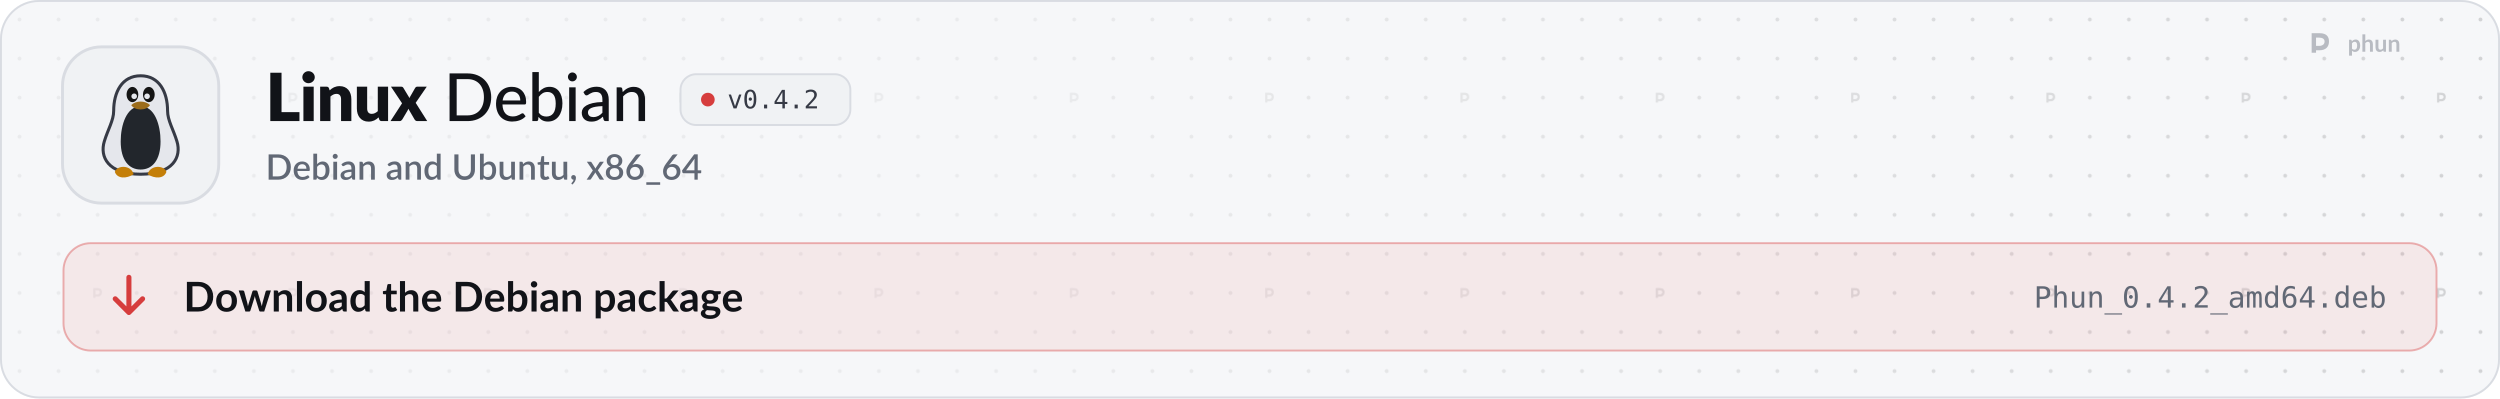
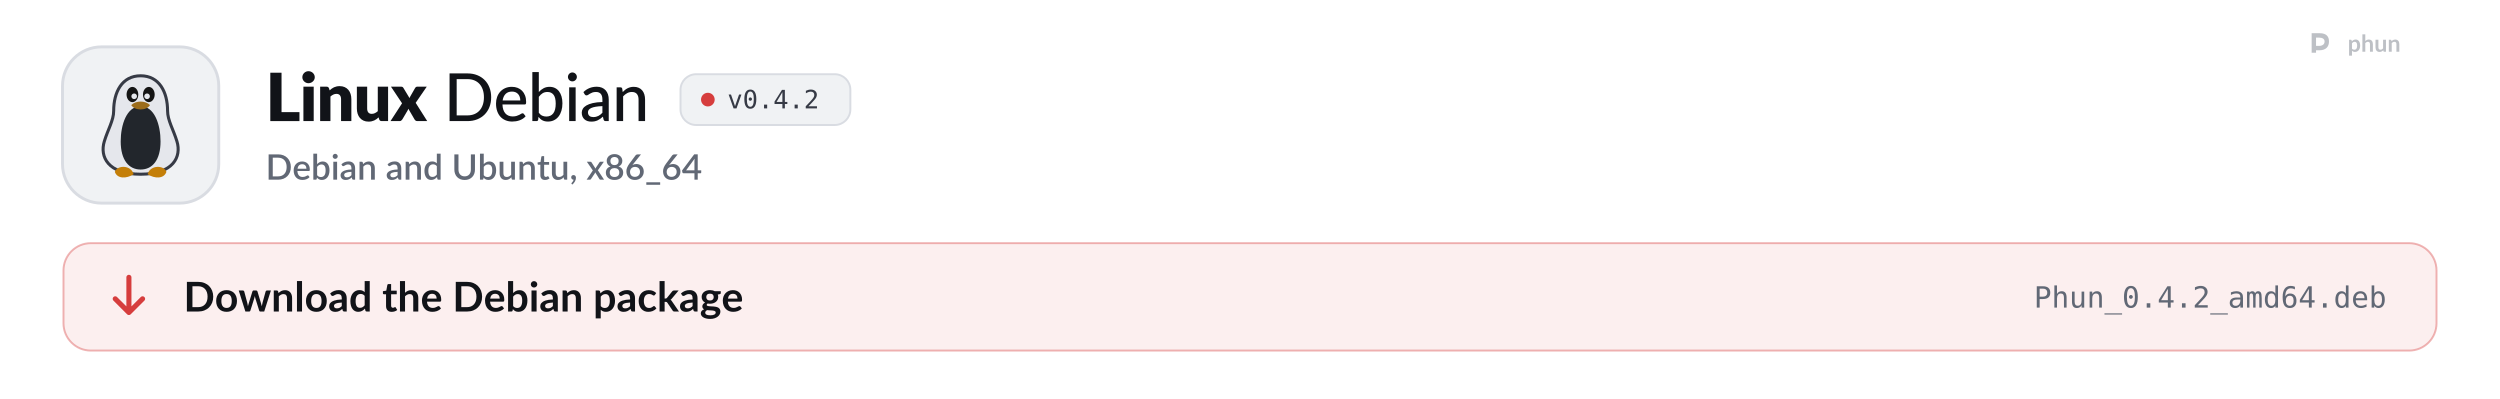
<svg xmlns="http://www.w3.org/2000/svg" width="1280" height="204" viewBox="0 0 1280 204" role="img" aria-labelledby="t d">
  <style>
  .pulse { animation: pulse 2.6s ease-in-out infinite; }
  .pulse.b { animation-delay: .5s; }
  .pulse.c { animation-delay: 1s; }
  @keyframes pulse { 0%, 100% { opacity: 1; } 50% { opacity: .35; } }
  .flow { stroke-dasharray: 4 6; animation: flow 1.6s linear infinite; }
  @keyframes flow { to { stroke-dashoffset: -20; } }
  .blink { animation: blink 1.1s steps(1) infinite; }
  @keyframes blink { 50% { opacity: 0; } }
  .rise { animation: rise .7s cubic-bezier(.2,.7,.2,1) both; }
  @keyframes rise { from { opacity: 0; transform: translateY(8px); } }
  .spin { transform-box: fill-box; transform-origin: center; animation: spin 6s linear infinite; }
  @keyframes spin { to { transform: rotate(360deg); } }
  .bob { animation: bob 3s ease-in-out infinite; }
  @keyframes bob { 50% { transform: translateY(-4px); } }

  .sway { transform-box: view-box; transform-origin: 52px 22px; animation: sway 3.2s ease-in-out infinite; }
  @keyframes sway { 0%, 100% { transform: rotate(-6deg); } 50% { transform: rotate(8deg); } }
  .pane { animation: pane 4s ease-in-out infinite; }
  @keyframes pane { 0%, 100% { opacity: .55; } 12%, 30% { opacity: 1; } 45% { opacity: .55; } }
  .waddle { transform-box: view-box; transform-origin: 50px 96px; animation: waddle 1.6s ease-in-out infinite; }
  @keyframes waddle { 0%, 100% { transform: rotate(-5deg); } 50% { transform: rotate(5deg); } }
  .lid { transform-box: fill-box; transform-origin: center; animation: lid 4.5s infinite; }
  @keyframes lid { 0%, 92%, 100% { transform: scaleY(1); } 95% { transform: scaleY(.1); } }
  .drop { animation: drop 1.8s ease-in-out infinite; }
  @keyframes drop { 0%, 100% { transform: translateY(-2px); } 50% { transform: translateY(3px); } }

  @media (prefers-reduced-motion: reduce) { * { animation: none !important; } }
</style>
  <defs>
    <path id="k21" d="M1019 -270L1019 0L141 0L141 -1457L479 -1457L479 -270L1019 -270Z" />
    <path id="k98" d="M422 -1037L422 0L112 0L112 -1037L422 -1037ZM454 -1321Q454 -1284 439 -1251.5Q424 -1219 398 -1194.5Q372 -1170 337.5 -1155.5Q303 -1141 264 -1141Q226 -1141 193 -1155.5Q160 -1170 134.5 -1194.5Q109 -1219 94.5 -1251.5Q80 -1284 80 -1321Q80 -1359 94.5 -1392Q109 -1425 134.5 -1450Q160 -1475 193 -1489Q226 -1503 264 -1503Q303 -1503 337.5 -1489Q372 -1475 398 -1450Q424 -1425 439 -1392Q454 -1359 454 -1321Z" />
    <path id="k109" d="M391 -925Q421 -953 453 -977Q485 -1001 521.5 -1017.5Q558 -1034 600.5 -1043.5Q643 -1053 693 -1053Q778 -1053 843.5 -1023.5Q909 -994 954 -941.5Q999 -889 1022 -816.5Q1045 -744 1045 -659L1045 0L735 0L735 -659Q735 -735 700 -777.5Q665 -820 597 -820Q546 -820 501.5 -798.5Q457 -777 415 -740L415 0L105 0L105 -1037L297 -1037Q355 -1037 373 -985L391 -925Z" />
    <path id="k134" d="M1035 -1037L1035 0L843 0Q785 0 767 -52L749 -112Q719 -83 687 -59.5Q655 -36 618.5 -19.5Q582 -3 539.5 6.5Q497 16 447 16Q362 16 296.5 -13.5Q231 -43 186 -96Q141 -149 118 -221Q95 -293 95 -379L95 -1037L405 -1037L405 -379Q405 -302 440 -260Q475 -218 543 -218Q594 -218 638.5 -239.5Q683 -261 725 -298L725 -1037L1035 -1037Z" />
    <path id="k138" d="M1097 0L799 0Q766 0 745.5 -16Q725 -32 713 -54L528 -372Q523 -355 516 -340Q509 -325 501 -312L349 -54Q335 -34 316 -17Q297 0 267 0L-9 0L339 -536L5 -1037L303 -1037Q336 -1037 351.5 -1028.5Q367 -1020 379 -1000L564 -693Q570 -711 579 -728.5Q588 -746 599 -764L731 -995Q745 -1017 760.5 -1027Q776 -1037 799 -1037L1083 -1037L749 -550L1097 0Z" />
    <path id="m9" d="M1430 -718Q1430 -557 1378.5 -425Q1327 -293 1233 -198.5Q1139 -104 1008 -52Q877 0 717 0L177 0L177 -1436L717 -1436Q877 -1436 1008 -1384Q1139 -1332 1233 -1237.5Q1327 -1143 1378.5 -1010.5Q1430 -878 1430 -718ZM1212 -718Q1212 -846 1177 -947.5Q1142 -1049 1077.5 -1119.5Q1013 -1190 921.5 -1227Q830 -1264 717 -1264L391 -1264L391 -172L717 -172Q830 -172 921.5 -209Q1013 -246 1077.5 -316.5Q1142 -387 1177 -488Q1212 -589 1212 -718Z" />
    <path id="m59" d="M810 -621Q810 -679 793.5 -728Q777 -777 745 -813Q713 -849 667 -869Q621 -889 561 -889Q438 -889 367.5 -818Q297 -747 278 -621L810 -621ZM971 -145Q935 -103 888 -72.5Q841 -42 788 -23Q735 -4 678.5 5Q622 14 567 14Q462 14 372.5 -21.5Q283 -57 217.5 -125.5Q152 -194 115.5 -295.5Q79 -397 79 -529Q79 -635 112 -726.5Q145 -818 206.5 -886Q268 -954 357 -993Q446 -1032 557 -1032Q650 -1032 728.5 -1001.5Q807 -971 864 -913Q921 -855 953.5 -770Q986 -685 986 -576Q986 -531 976 -515.5Q966 -500 939 -500L273 -500Q276 -409 299 -341.5Q322 -274 362.5 -229Q403 -184 459 -162Q515 -140 584 -140Q649 -140 696.5 -155Q744 -170 778.5 -187.5Q813 -205 836.5 -220Q860 -235 878 -235Q902 -235 915 -217L971 -145Z" />
    <path id="m48" d="M332 -250Q380 -187 436 -162Q492 -137 558 -137Q694 -137 767.5 -234Q841 -331 841 -527Q841 -708 776 -792.5Q711 -877 592 -877Q508 -877 446.5 -839Q385 -801 332 -731L332 -250ZM332 -876Q395 -946 475 -989Q555 -1032 657 -1032Q746 -1032 817.5 -997.5Q889 -963 939 -898.5Q989 -834 1016 -742Q1043 -650 1043 -534Q1043 -411 1012.5 -310Q982 -209 925.5 -137Q869 -65 788 -25.5Q707 14 606 14Q557 14 516 4.5Q475 -5 440.5 -23Q406 -41 377 -67Q348 -93 322 -126L313 -41Q305 0 263 0L137 0L137 -1476L332 -1476L332 -876Z" />
    <path id="m98" d="M341 -1016L341 0L146 0L146 -1016L341 -1016ZM378 -1330Q378 -1303 367 -1278.5Q356 -1254 337.5 -1235.5Q319 -1217 294 -1206.5Q269 -1196 242 -1196Q215 -1196 191 -1206.5Q167 -1217 148.5 -1235.5Q130 -1254 119.5 -1278.5Q109 -1303 109 -1330Q109 -1358 119.5 -1382.5Q130 -1407 148.5 -1425.5Q167 -1444 191 -1454.5Q215 -1465 242 -1465Q269 -1465 294 -1454.5Q319 -1444 337.5 -1425.5Q356 -1407 367 -1382.5Q378 -1358 378 -1330Z" />
    <path id="m45" d="M683 -451Q564 -447 481 -432.5Q398 -418 346 -394Q294 -370 271 -337.5Q248 -305 248 -265Q248 -227 260.5 -199.5Q273 -172 294.5 -154.5Q316 -137 345 -129Q374 -121 408 -121Q453 -121 490.5 -130Q528 -139 561 -155.5Q594 -172 624 -196Q654 -220 683 -251L683 -451ZM111 -874Q196 -955 295.5 -995Q395 -1035 514 -1035Q601 -1035 668 -1006.5Q735 -978 781 -927Q827 -876 850.5 -805Q874 -734 874 -648L874 0L787 0Q758 0 743 -9.5Q728 -19 719 -45L698 -134Q659 -98 621 -70.5Q583 -43 541.5 -23.5Q500 -4 453 6Q406 16 349 16Q289 16 236.5 -0.5Q184 -17 145 -51Q106 -85 83.5 -136Q61 -187 61 -255Q61 -315 93.5 -370.5Q126 -426 199.5 -470Q273 -514 391.5 -542Q510 -570 683 -574L683 -648Q683 -763 634 -820Q585 -877 490 -877Q426 -877 382.5 -861Q339 -845 307.5 -825.5Q276 -806 252.5 -790Q229 -774 204 -774Q184 -774 169.5 -785Q155 -796 146 -811L111 -874Z" />
    <path id="m109" d="M320 -875Q353 -910 389 -939Q425 -968 465.5 -988.5Q506 -1009 552.5 -1020.5Q599 -1032 652 -1032Q736 -1032 799.5 -1004Q863 -976 906 -925.5Q949 -875 971 -804Q993 -733 993 -647L993 0L797 0L797 -647Q797 -756 747 -816.5Q697 -877 594 -877Q519 -877 453.5 -841.5Q388 -806 332 -745L332 0L137 0L137 -1016L254 -1016Q295 -1016 305 -977L320 -875Z" />
    <path id="o89" d="M100 -1120L291 -1120L616 -180L942 -1120L1133 -1120L735 0L498 0L100 -1120Z" />
    <path id="o19" d="M483 -750Q483 -805 521.5 -845Q560 -885 614 -885Q670 -885 710 -845Q750 -805 750 -750Q750 -694 710.5 -655Q671 -616 614 -616Q558 -616 520.5 -654Q483 -692 483 -750ZM616 -1360Q475 -1360 405.5 -1208Q336 -1056 336 -745Q336 -435 405.5 -283Q475 -131 616 -131Q758 -131 827.5 -283Q897 -435 897 -745Q897 -1056 827.5 -1208Q758 -1360 616 -1360ZM616 -1520Q855 -1520 977.5 -1324Q1100 -1128 1100 -745Q1100 -363 977.5 -167Q855 29 616 29Q377 29 255 -167Q133 -363 133 -745Q133 -1128 255 -1324Q377 -1520 616 -1520Z" />
    <path id="o17" d="M489 -305L741 -305L741 0L489 0L489 -305Z" />
    <path id="o23" d="M735 -1309L264 -520L735 -520L735 -1309ZM702 -1493L936 -1493L936 -520L1135 -520L1135 -356L936 -356L936 0L735 0L735 -356L102 -356L102 -547L702 -1493Z" />
    <path id="o21" d="M373 -170L1059 -170L1059 0L152 0L152 -170Q339 -367 479 -518Q619 -669 672 -731Q772 -853 807 -928.5Q842 -1004 842 -1083Q842 -1208 768.5 -1279Q695 -1350 567 -1350Q476 -1350 376 -1317Q276 -1284 164 -1217L164 -1421Q267 -1470 366.5 -1495Q466 -1520 563 -1520Q782 -1520 915.5 -1403.5Q1049 -1287 1049 -1098Q1049 -1002 1004.5 -906Q960 -810 860 -694Q804 -629 697.5 -514Q591 -399 373 -170Z" />
    <path id="s9" d="M1435 -720Q1435 -560 1383 -427.5Q1331 -295 1236.5 -200Q1142 -105 1009.5 -52.5Q877 0 715 0L171 0L171 -1440L715 -1440Q877 -1440 1009.5 -1387.5Q1142 -1335 1236.5 -1240Q1331 -1145 1383 -1012.5Q1435 -880 1435 -720ZM1196 -720Q1196 -844 1162.5 -943Q1129 -1042 1066.5 -1110Q1004 -1178 915 -1214.5Q826 -1251 715 -1251L406 -1251L406 -189L715 -189Q826 -189 915 -225Q1004 -261 1066.5 -329.5Q1129 -398 1162.5 -496.5Q1196 -595 1196 -720Z" />
    <path id="s59" d="M800 -625Q800 -679 784.5 -725.5Q769 -772 739 -806.5Q709 -841 664.5 -860.5Q620 -880 562 -880Q445 -880 378 -813Q311 -746 293 -625L800 -625ZM287 -493Q291 -406 314 -342.5Q337 -279 375.5 -237Q414 -195 467.5 -174.5Q521 -154 587 -154Q650 -154 696 -168.5Q742 -183 776 -200.5Q810 -218 834 -232.5Q858 -247 878 -247Q904 -247 918 -227L979 -148Q941 -103 893 -72Q845 -41 791 -21.5Q737 -2 680 6.5Q623 15 569 15Q463 15 372.5 -20.5Q282 -56 215.5 -125Q149 -194 111.5 -296Q74 -398 74 -531Q74 -637 107.5 -729Q141 -821 203.5 -889Q266 -957 355.5 -996.5Q445 -1036 558 -1036Q652 -1036 732 -1005.5Q812 -975 870 -916Q928 -857 960.5 -771.5Q993 -686 993 -577Q993 -527 982 -510Q971 -493 942 -493L287 -493Z" />
    <path id="s48" d="M346 -256Q391 -198 444.5 -174.5Q498 -151 561 -151Q688 -151 759 -243Q830 -335 830 -528Q830 -704 768.5 -785Q707 -866 593 -866Q514 -866 455.5 -830.5Q397 -795 346 -729L346 -256ZM346 -885Q409 -954 487 -995Q565 -1036 665 -1036Q754 -1036 825.5 -1001.5Q897 -967 947 -902Q997 -837 1024 -744.5Q1051 -652 1051 -536Q1051 -412 1020.5 -310.5Q990 -209 933 -136.5Q876 -64 795 -24.5Q714 15 614 15Q565 15 525 5.5Q485 -4 451 -22Q417 -40 388.5 -65Q360 -90 334 -122L325 -43Q320 -20 307 -10Q294 0 271 0L131 0L131 -1480L346 -1480L346 -885Z" />
    <path id="s98" d="M355 -1020L355 0L140 0L140 -1020L355 -1020ZM391 -1328Q391 -1299 379.5 -1273Q368 -1247 348 -1227.5Q328 -1208 301.5 -1196.5Q275 -1185 245 -1185Q216 -1185 190.5 -1196.5Q165 -1208 146 -1227.5Q127 -1247 115.5 -1273Q104 -1299 104 -1328Q104 -1358 115.5 -1384Q127 -1410 146 -1429.5Q165 -1449 190.5 -1460.5Q216 -1472 245 -1472Q275 -1472 301.5 -1460.5Q328 -1449 348 -1429.5Q368 -1410 379.5 -1384Q391 -1358 391 -1328Z" />
    <path id="s45" d="M676 -446Q561 -442 482 -427.5Q403 -413 354 -390.5Q305 -368 283.5 -337Q262 -306 262 -269Q262 -233 273.5 -207.5Q285 -182 305.5 -165.5Q326 -149 353.5 -141.5Q381 -134 414 -134Q498 -134 558.5 -165.5Q619 -197 676 -257L676 -446ZM106 -878Q279 -1039 518 -1039Q606 -1039 674.5 -1010.5Q743 -982 789.5 -930Q836 -878 860.5 -806.5Q885 -735 885 -648L885 0L789 0Q758 0 742 -9.5Q726 -19 715 -48L694 -131Q655 -96 617 -68.5Q579 -41 538.5 -22Q498 -3 451.5 6.5Q405 16 349 16Q287 16 233.5 -1Q180 -18 141 -52.5Q102 -87 79.5 -138Q57 -189 57 -258Q57 -317 88.5 -373Q120 -429 192.5 -473.5Q265 -518 383.5 -547Q502 -576 676 -580L676 -648Q676 -758 629 -812Q582 -866 491 -866Q429 -866 387 -850.5Q345 -835 314 -817Q283 -799 259 -783.5Q235 -768 208 -768Q186 -768 170.5 -779.5Q155 -791 145 -808L106 -878Z" />
    <path id="s109" d="M332 -885Q365 -919 400.5 -946.5Q436 -974 476 -994Q516 -1014 561 -1025Q606 -1036 659 -1036Q743 -1036 806.5 -1008Q870 -980 913.5 -929Q957 -878 979 -806.5Q1001 -735 1001 -649L1001 0L787 0L787 -649Q787 -752 739.5 -809Q692 -866 595 -866Q523 -866 461.5 -833Q400 -800 346 -743L346 0L131 0L131 -1020L261 -1020Q305 -1020 317 -979L332 -885Z" />
    <path id="s55" d="M782 -769Q737 -827 683 -850Q629 -873 566 -873Q440 -873 369 -780.5Q298 -688 298 -507Q298 -413 314 -346.5Q330 -280 360 -238Q390 -196 433 -177Q476 -158 530 -158Q612 -158 671.5 -193.5Q731 -229 782 -294L782 -769ZM997 -1480L997 0L867 0Q824 0 812 -41L793 -152Q729 -77 647.5 -31Q566 15 458 15Q372 15 302 -19.5Q232 -54 182 -120Q132 -186 104.5 -283.5Q77 -381 77 -507Q77 -621 107.5 -718Q138 -815 195 -886.5Q252 -958 333.5 -998.5Q415 -1039 516 -1039Q606 -1039 669 -1010.5Q732 -982 782 -931L782 -1480L997 -1480Z" />
    <path id="s38" d="M739 -189Q822 -189 887.5 -217Q953 -245 998.5 -295Q1044 -345 1068 -415.5Q1092 -486 1092 -572L1092 -1440L1325 -1440L1325 -572Q1325 -445 1284.5 -337Q1244 -229 1168 -150.5Q1092 -72 983.5 -27.5Q875 17 739 17Q603 17 494.5 -27.5Q386 -72 310 -150.5Q234 -229 193.5 -337Q153 -445 153 -572L153 -1440L387 -1440L387 -573Q387 -487 411 -416.5Q435 -346 480 -295.5Q525 -245 590.5 -217Q656 -189 739 -189Z" />
    <path id="s134" d="M991 -1020L991 0L861 0Q818 0 806 -41L790 -136Q758 -102 722.5 -74Q687 -46 647 -26Q607 -6 561.5 5Q516 16 464 16Q380 16 316 -12Q252 -40 208.5 -91Q165 -142 143 -213.5Q121 -285 121 -371L121 -1020L336 -1020L336 -371Q336 -268 383.5 -211Q431 -154 528 -154Q599 -154 660.5 -186.5Q722 -219 776 -276L776 -1020L991 -1020Z" />
    <path id="s124" d="M458 16Q331 16 262.5 -55.5Q194 -127 194 -257L194 -851L82 -851Q64 -851 51 -862.5Q38 -874 38 -897L38 -984L203 -1008L250 -1303Q255 -1320 267 -1330.5Q279 -1341 299 -1341L409 -1341L409 -1006L692 -1006L692 -851L409 -851L409 -272Q409 -217 436 -188Q463 -159 508 -159Q533 -159 551 -165.5Q569 -172 582 -179.5Q595 -187 604.5 -193.5Q614 -200 623 -200Q641 -200 652 -180L716 -75Q666 -31 598 -7.5Q530 16 458 16Z" />
    <path id="s311" d="M227 -1Q198 -1 174 -11.5Q150 -22 132.5 -40.5Q115 -59 105.5 -84Q96 -109 96 -139Q96 -165 105.5 -188Q115 -211 132.5 -228Q150 -245 174.5 -254.5Q199 -264 228 -264Q262 -264 288 -251.5Q314 -239 331.5 -217.5Q349 -196 357.5 -167.5Q366 -139 366 -107Q366 -61 352.5 -10Q339 41 312.5 91.5Q286 142 247.5 190Q209 238 160 278L123 244Q115 236 111.5 229Q108 222 108 211Q108 194 125 179Q135 168 151 150Q167 132 183 109Q199 86 212.5 58Q226 30 232 -1L227 -1Z" />
    <path id="s138" d="M1007 0L801 0Q776 0 761.5 -13Q747 -26 738 -42L503 -419Q494 -385 479 -360L266 -42Q255 -26 241.5 -13Q228 0 206 0L14 0L367 -526L28 -1020L234 -1020Q259 -1020 270.5 -1012.5Q282 -1005 291 -990L522 -630Q531 -663 550 -693L745 -986Q765 -1020 796 -1020L993 -1020L654 -535L1007 0Z" />
    <path id="s1142" d="M580 -154Q645 -154 696 -172.5Q747 -191 781.5 -224.5Q816 -258 834 -304Q852 -350 852 -404Q852 -470 831.5 -518Q811 -566 774.5 -597.5Q738 -629 688 -644.5Q638 -660 580 -660Q522 -660 472 -644.5Q422 -629 385.5 -597.5Q349 -566 328.5 -518Q308 -470 308 -404Q308 -350 326 -304Q344 -258 378.5 -224.5Q413 -191 464 -172.5Q515 -154 580 -154ZM580 -1291Q521 -1291 476.5 -1273Q432 -1255 403 -1225Q374 -1195 359.5 -1154.5Q345 -1114 345 -1069Q345 -1024 357.5 -981Q370 -938 397.5 -904.5Q425 -871 470 -851Q515 -831 580 -831Q645 -831 690 -851Q735 -871 762.5 -904.5Q790 -938 802.5 -981Q815 -1024 815 -1069Q815 -1114 800.5 -1154.5Q786 -1195 756.5 -1225Q727 -1255 683 -1273Q639 -1291 580 -1291ZM807 -751Q940 -710 1006.5 -621Q1073 -532 1073 -400Q1073 -305 1037 -228Q1001 -151 936 -97Q871 -43 780.5 -13.5Q690 16 580 16Q470 16 379.5 -13.5Q289 -43 224 -97Q159 -151 123 -228Q87 -305 87 -400Q87 -532 153.5 -621Q220 -710 353 -751Q245 -794 190.5 -876Q136 -958 136 -1073Q136 -1154 168 -1224Q200 -1294 258.5 -1345.5Q317 -1397 399 -1426.5Q481 -1456 580 -1456Q679 -1456 760.5 -1426.5Q842 -1397 900.5 -1345.5Q959 -1294 991.5 -1224Q1024 -1154 1024 -1073Q1024 -958 969.5 -876Q915 -794 807 -751Z" />
    <path id="s1141" d="M578 -162Q643 -162 697 -183.5Q751 -205 789.5 -243Q828 -281 849 -333Q870 -385 870 -446Q870 -512 849.5 -564.5Q829 -617 791.5 -653Q754 -689 701.5 -708.5Q649 -728 586 -728Q521 -728 468.5 -706Q416 -684 379 -646Q342 -608 322 -557Q302 -506 302 -449Q302 -385 320 -332Q338 -279 373 -241.5Q408 -204 459.5 -183Q511 -162 578 -162ZM499 -910Q483 -890 468.5 -872Q454 -854 440 -836Q486 -862 541 -877Q596 -892 659 -892Q743 -892 820 -864.5Q897 -837 955.5 -782.5Q1014 -728 1049 -647.5Q1084 -567 1084 -462Q1084 -362 1047.5 -275Q1011 -188 945 -123.5Q879 -59 786.5 -21.5Q694 16 582 16Q470 16 380 -20Q290 -56 226.5 -121.5Q163 -187 129 -279Q95 -371 95 -484Q95 -582 137 -689Q179 -796 267 -914L621 -1389Q637 -1410 667.5 -1425Q698 -1440 736 -1440L926 -1440L499 -910Z" />
    <path id="s333" d="M857 148L857 290L69 290L69 148L857 148Z" />
    <path id="s403" d="M721 -532L721 -1058Q721 -1121 730 -1196L246 -532L721 -532ZM1107 -532L1107 -408Q1107 -390 1095.5 -377Q1084 -364 1061 -364L908 -364L908 0L721 0L721 -364L98 -364Q75 -364 58.5 -377.5Q42 -391 37 -411L15 -521L706 -1441L908 -1441L908 -532L1107 -532Z" />
    <path id="b9" d="M1445 -723Q1445 -564 1392 -431Q1339 -298 1243 -202Q1147 -106 1012 -53Q877 0 712 0L161 0L161 -1446L712 -1446Q877 -1446 1012 -1392.5Q1147 -1339 1243 -1243.5Q1339 -1148 1392 -1015Q1445 -882 1445 -723ZM1169 -723Q1169 -842 1137.5 -936.5Q1106 -1031 1046.5 -1096.5Q987 -1162 902.5 -1197Q818 -1232 712 -1232L431 -1232L431 -214L712 -214Q818 -214 902.5 -249Q987 -284 1046.5 -349.5Q1106 -415 1137.5 -509.5Q1169 -604 1169 -723Z" />
    <path id="b111" d="M576 -1042Q690 -1042 783.5 -1005Q877 -968 943.5 -900Q1010 -832 1046 -734Q1082 -636 1082 -515Q1082 -393 1046 -295Q1010 -197 943.5 -128Q877 -59 783.5 -22Q690 15 576 15Q461 15 367 -22Q273 -59 206.5 -128Q140 -197 103.5 -295Q67 -393 67 -515Q67 -636 103.5 -734Q140 -832 206.5 -900Q273 -968 367 -1005Q461 -1042 576 -1042ZM576 -175Q704 -175 765.5 -261Q827 -347 827 -513Q827 -679 765.5 -766Q704 -853 576 -853Q446 -853 383.5 -765.5Q321 -678 321 -513Q321 -348 383.5 -261.5Q446 -175 576 -175Z" />
    <path id="b137" d="M1587 -1026L1261 0L1063 0Q1029 0 1016 -44L832 -637Q823 -667 815.5 -696.5Q808 -726 803 -756Q797 -726 789.5 -695.5Q782 -665 773 -635L586 -44Q574 0 533 0L343 0L18 -1026L215 -1026Q242 -1026 261 -1013Q280 -1000 286 -980L433 -432Q444 -387 452.5 -344Q461 -301 467 -258Q478 -301 490.5 -344Q503 -387 517 -432L687 -982Q693 -1002 710.5 -1015Q728 -1028 753 -1028L862 -1028Q888 -1028 906.5 -1015Q925 -1002 931 -982L1096 -432Q1109 -387 1120.5 -343.5Q1132 -300 1143 -257Q1156 -342 1180 -432L1331 -980Q1338 -1000 1356 -1013Q1374 -1026 1399 -1026L1587 -1026Z" />
    <path id="b109" d="M353 -900Q384 -931 418.5 -957.5Q453 -984 491.5 -1002.5Q530 -1021 574 -1031.5Q618 -1042 670 -1042Q754 -1042 819 -1013.5Q884 -985 927.5 -933.5Q971 -882 993.5 -810.5Q1016 -739 1016 -653L1016 0L769 0L769 -653Q769 -747 726 -798.5Q683 -850 595 -850Q531 -850 475 -821Q419 -792 369 -742L369 0L122 0L122 -1026L273 -1026Q321 -1026 336 -981L353 -900Z" />
    <path id="b1140" d="M372 -1486L372 0L125 0L125 -1486L372 -1486Z" />
    <path id="b45" d="M664 -438Q557 -433 484 -419.5Q411 -406 367 -385Q323 -364 304 -336Q285 -308 285 -275Q285 -210 323.5 -182Q362 -154 424 -154Q500 -154 555.5 -181.5Q611 -209 664 -265L664 -438ZM98 -883Q275 -1045 524 -1045Q614 -1045 685 -1015.5Q756 -986 805 -933.5Q854 -881 879.5 -808Q905 -735 905 -648L905 0L793 0Q758 0 739 -10.5Q720 -21 709 -53L687 -127Q648 -92 611 -65.5Q574 -39 534 -21Q494 -3 448.5 6.5Q403 16 348 16Q283 16 228 -1.5Q173 -19 133 -54Q93 -89 71 -141Q49 -193 49 -262Q49 -301 62 -339.5Q75 -378 104.5 -413Q134 -448 181 -479Q228 -510 296.5 -533Q365 -556 456 -570.5Q547 -585 664 -588L664 -648Q664 -751 620 -800.5Q576 -850 493 -850Q433 -850 393.5 -836Q354 -822 324 -804.5Q294 -787 269.5 -773Q245 -759 215 -759Q189 -759 171 -772.5Q153 -786 142 -804L98 -883Z" />
    <path id="b55" d="M766 -764Q724 -815 674.5 -836Q625 -857 568 -857Q512 -857 467 -836Q422 -815 390 -772.5Q358 -730 341 -664.5Q324 -599 324 -510Q324 -420 338.5 -357.5Q353 -295 380 -255.5Q407 -216 446 -198.5Q485 -181 533 -181Q610 -181 664 -213Q718 -245 766 -304L766 -764ZM1013 -1486L1013 0L862 0Q813 0 800 -45L779 -144Q717 -73 636.5 -29Q556 15 449 15Q365 15 295 -20Q225 -55 174.5 -121.5Q124 -188 96.5 -286Q69 -384 69 -510Q69 -624 100 -722Q131 -820 189 -892Q247 -964 328 -1004.5Q409 -1045 510 -1045Q596 -1045 657 -1018Q718 -991 766 -945L766 -1486L1013 -1486Z" />
    <path id="b124" d="M464 16Q330 16 258.5 -59.5Q187 -135 187 -268L187 -841L82 -841Q62 -841 48 -854Q34 -867 34 -893L34 -991L199 -1018L251 -1298Q256 -1318 270 -1329Q284 -1340 306 -1340L434 -1340L434 -1017L708 -1017L708 -841L434 -841L434 -285Q434 -237 457.5 -210Q481 -183 522 -183Q545 -183 560.5 -188.5Q576 -194 587.5 -200Q599 -206 608 -211.5Q617 -217 626 -217Q637 -217 644 -211.5Q651 -206 659 -195L733 -75Q679 -30 609 -7Q539 16 464 16Z" />
    <path id="b95" d="M369 -916Q429 -972 501 -1007Q573 -1042 670 -1042Q754 -1042 819 -1013.5Q884 -985 927.5 -933.5Q971 -882 993.5 -810.5Q1016 -739 1016 -653L1016 0L769 0L769 -653Q769 -747 726 -798.5Q683 -850 595 -850Q531 -850 475 -821Q419 -792 369 -742L369 0L122 0L122 -1486L369 -1486L369 -916Z" />
    <path id="b59" d="M783 -631Q783 -679 769.5 -721.5Q756 -764 729 -796Q702 -828 660.5 -846.5Q619 -865 564 -865Q457 -865 395.5 -804Q334 -743 317 -631L783 -631ZM312 -482Q318 -403 340 -345.5Q362 -288 398 -250.5Q434 -213 483.5 -194.5Q533 -176 593 -176Q653 -176 696.5 -190Q740 -204 772.5 -221Q805 -238 829.5 -252Q854 -266 877 -266Q908 -266 923 -243L994 -153Q953 -105 902 -72.5Q851 -40 795.5 -20.5Q740 -1 682.5 7Q625 15 571 15Q464 15 372 -20.5Q280 -56 212 -125.5Q144 -195 105 -297.5Q66 -400 66 -535Q66 -640 100 -732.5Q134 -825 197.5 -893.5Q261 -962 352.5 -1002Q444 -1042 559 -1042Q656 -1042 738 -1011Q820 -980 879 -920.5Q938 -861 971.5 -774.5Q1005 -688 1005 -577Q1005 -521 993 -501.5Q981 -482 947 -482L312 -482Z" />
    <path id="b48" d="M369 -266Q411 -215 460.5 -194Q510 -173 565 -173Q622 -173 667.5 -193.5Q713 -214 745 -257.5Q777 -301 794 -368.5Q811 -436 811 -530Q811 -699 755 -774.5Q699 -850 594 -850Q523 -850 470 -817.5Q417 -785 369 -726L369 -266ZM369 -900Q431 -965 506.5 -1003.5Q582 -1042 679 -1042Q768 -1042 839.5 -1007Q911 -972 961.5 -906.5Q1012 -841 1039 -748Q1066 -655 1066 -539Q1066 -414 1035 -312Q1004 -210 946.5 -137.5Q889 -65 808 -25Q727 15 628 15Q580 15 541 5.5Q502 -4 469 -21Q436 -38 408.5 -62.5Q381 -87 356 -117L345 -48Q339 -22 324.5 -11Q310 0 285 0L122 0L122 -1486L369 -1486L369 -900Z" />
    <path id="b98" d="M378 -1026L378 0L130 0L130 -1026L378 -1026ZM412 -1325Q412 -1293 399 -1265Q386 -1237 364.5 -1216Q343 -1195 314 -1182.5Q285 -1170 252 -1170Q220 -1170 191.5 -1182.5Q163 -1195 142 -1216Q121 -1237 108.5 -1265Q96 -1293 96 -1325Q96 -1358 108.5 -1387Q121 -1416 142 -1437Q163 -1458 191.5 -1470.5Q220 -1483 252 -1483Q285 -1483 314 -1470.5Q343 -1458 364.5 -1437Q386 -1416 399 -1387Q412 -1358 412 -1325Z" />
    <path id="b114" d="M369 -266Q411 -215 460.5 -194Q510 -173 568 -173Q624 -173 669 -194Q714 -215 745.5 -258Q777 -301 794 -366.5Q811 -432 811 -521Q811 -611 796.5 -673.5Q782 -736 755 -775Q728 -814 689.5 -832Q651 -850 602 -850Q525 -850 471 -817.5Q417 -785 369 -726L369 -266ZM356 -886Q419 -957 499 -1001Q579 -1045 687 -1045Q771 -1045 840.5 -1010Q910 -975 960.5 -908.5Q1011 -842 1038.5 -744.5Q1066 -647 1066 -521Q1066 -406 1035 -308Q1004 -210 946.5 -138Q889 -66 807.5 -25.5Q726 15 625 15Q539 15 478 -11.5Q417 -38 369 -85L369 335L122 335L122 -1026L273 -1026Q321 -1026 336 -981L356 -886Z" />
    <path id="b49" d="M857 -809Q846 -795 835.5 -787Q825 -779 805 -779Q786 -779 768 -790.5Q750 -802 725 -816.5Q700 -831 665.5 -842.5Q631 -854 580 -854Q515 -854 466 -830.5Q417 -807 384.5 -763Q352 -719 336 -656.5Q320 -594 320 -515Q320 -433 337.5 -369Q355 -305 388 -261.5Q421 -218 468 -195.5Q515 -173 574 -173Q633 -173 669.5 -187.5Q706 -202 731 -219.5Q756 -237 774.5 -251.5Q793 -266 816 -266Q846 -266 861 -243L932 -153Q891 -105 843 -72.5Q795 -40 743.5 -20.5Q692 -1 637.5 7Q583 15 529 15Q434 15 350 -20.5Q266 -56 203 -124Q140 -192 103.5 -290.5Q67 -389 67 -515Q67 -628 99.5 -724.5Q132 -821 195 -891.5Q258 -962 351 -1002Q444 -1042 565 -1042Q680 -1042 766.5 -1005Q853 -968 922 -899L857 -809Z" />
    <path id="b104" d="M369 -1486L369 -635L415 -635Q440 -635 454.5 -641.5Q469 -648 484 -668L739 -983Q755 -1004 774.5 -1015Q794 -1026 825 -1026L1051 -1026L732 -645Q698 -600 658 -576Q679 -561 695.5 -541Q712 -521 727 -498L1069 0L846 0Q817 0 796 -9.5Q775 -19 761 -44L499 -433Q485 -456 470 -463Q455 -470 425 -470L369 -470L369 0L122 0L122 -1486L369 -1486Z" />
    <path id="b93" d="M497 -538Q543 -538 577 -550.5Q611 -563 633.5 -585Q656 -607 667.5 -638Q679 -669 679 -706Q679 -782 633.5 -826.5Q588 -871 497 -871Q406 -871 360.5 -826.5Q315 -782 315 -706Q315 -670 326.5 -639Q338 -608 360.5 -585.5Q383 -563 417.5 -550.5Q452 -538 497 -538ZM776 46Q776 16 758 -3Q740 -22 709 -32.5Q678 -43 636.5 -48Q595 -53 548.5 -55.5Q502 -58 452.5 -60Q403 -62 356 -68Q315 -45 289.5 -14Q264 17 264 58Q264 85 277.5 108.5Q291 132 320.5 149Q350 166 397 175.5Q444 185 512 185Q581 185 631 174.5Q681 164 713.5 145.5Q746 127 761 101.5Q776 76 776 46ZM1022 -991L1022 -899Q1022 -855 969 -845L877 -828Q898 -775 898 -712Q898 -636 867.5 -574.5Q837 -513 783 -470Q729 -427 655.5 -403.5Q582 -380 497 -380Q467 -380 439 -383Q411 -386 384 -391Q336 -362 336 -326Q336 -295 364.5 -280.5Q393 -266 440 -260Q487 -254 547 -252.5Q607 -251 670 -246Q733 -241 793 -228.5Q853 -216 900 -189Q947 -162 975.5 -115.5Q1004 -69 1004 4Q1004 72 970.5 136Q937 200 873.5 250Q810 300 717.5 330.5Q625 361 507 361Q391 361 305 338.5Q219 316 162 278.5Q105 241 77 192Q49 143 49 90Q49 18 92.5 -30.5Q136 -79 212 -108Q171 -129 147 -164Q123 -199 123 -256Q123 -279 131.5 -303.5Q140 -328 156.5 -352Q173 -376 198 -397.5Q223 -419 257 -436Q179 -478 134.5 -548Q90 -618 90 -712Q90 -788 120.5 -849.5Q151 -911 205.5 -954.5Q260 -998 334.5 -1021Q409 -1044 497 -1044Q563 -1044 621 -1030.5Q679 -1017 727 -991L1022 -991Z" />
    <path id="o51" d="M399 -1327L399 -766L633 -766Q773 -766 851.5 -840Q930 -914 930 -1047Q930 -1180 852 -1253.5Q774 -1327 633 -1327L399 -1327ZM197 -1493L633 -1493Q883 -1493 1012 -1379.5Q1141 -1266 1141 -1047Q1141 -826 1012.5 -713Q884 -600 633 -600L399 -600L399 0L197 0L197 -1493Z" />
    <path id="o75" d="M1051 -694L1051 0L866 0L866 -694Q866 -845 813 -916Q760 -987 647 -987Q518 -987 448.5 -895.5Q379 -804 379 -633L379 0L195 0L195 -1556L379 -1556L379 -952Q428 -1048 512 -1097.5Q596 -1147 711 -1147Q882 -1147 966.5 -1034.5Q1051 -922 1051 -694Z" />
    <path id="o88" d="M195 -424L195 -1118L379 -1118L379 -424Q379 -273 432.5 -202Q486 -131 598 -131Q728 -131 797 -222.5Q866 -314 866 -485L866 -1118L1051 -1118L1051 0L866 0L866 -168Q817 -71 732.5 -21Q648 29 535 29Q363 29 279 -83.5Q195 -196 195 -424Z" />
    <path id="o81" d="M1051 -694L1051 0L866 0L866 -694Q866 -845 813 -916Q760 -987 647 -987Q518 -987 448.5 -895.5Q379 -804 379 -633L379 0L195 0L195 -1120L379 -1120L379 -952Q428 -1048 512 -1097.5Q596 -1147 711 -1147Q882 -1147 966.5 -1034.5Q1051 -922 1051 -694Z" />
    <path id="o66" d="M1233 403L1233 483L0 483L0 403L1233 403Z" />
    <path id="o68" d="M702 -563L641 -563Q480 -563 398.5 -506.5Q317 -450 317 -338Q317 -237 378 -181Q439 -125 547 -125Q699 -125 786 -230.5Q873 -336 874 -522L874 -563L702 -563ZM1059 -639L1059 0L874 0L874 -166Q815 -66 725.5 -18.5Q636 29 508 29Q337 29 235 -67.5Q133 -164 133 -326Q133 -513 258.5 -610Q384 -707 627 -707L874 -707L874 -736Q873 -870 806 -930.5Q739 -991 592 -991Q498 -991 402 -964Q306 -937 215 -885L215 -1069Q317 -1108 410.5 -1127.5Q504 -1147 592 -1147Q731 -1147 829.5 -1106Q928 -1065 989 -983Q1027 -933 1043 -859.5Q1059 -786 1059 -639Z" />
    <path id="o80" d="M676 -1006Q710 -1078 762.5 -1112.5Q815 -1147 889 -1147Q1024 -1147 1079.5 -1042.5Q1135 -938 1135 -649L1135 0L967 0L967 -641Q967 -878 940.5 -935.5Q914 -993 844 -993Q764 -993 734.5 -931.5Q705 -870 705 -641L705 0L537 0L537 -641Q537 -881 508.5 -937Q480 -993 406 -993Q333 -993 304.5 -931.5Q276 -870 276 -641L276 0L109 0L109 -1120L276 -1120L276 -1024Q309 -1084 358.5 -1115.5Q408 -1147 471 -1147Q547 -1147 597.5 -1112Q648 -1077 676 -1006Z" />
    <path id="o71" d="M858 -977L858 -1556L1042 -1556L1042 0L858 0L858 -141Q812 -58 735.5 -14.5Q659 29 559 29Q356 29 239.5 -128.5Q123 -286 123 -563Q123 -836 240 -991.5Q357 -1147 559 -1147Q660 -1147 737 -1103.5Q814 -1060 858 -977ZM317 -559Q317 -345 385 -236Q453 -127 586 -127Q719 -127 788.5 -237Q858 -347 858 -559Q858 -772 788.5 -881.5Q719 -991 586 -991Q453 -991 385 -882Q317 -773 317 -559Z" />
    <path id="o25" d="M991 -1460L991 -1274Q928 -1311 857 -1330.5Q786 -1350 709 -1350Q517 -1350 418 -1205.5Q319 -1061 319 -780Q367 -880 452 -933.5Q537 -987 647 -987Q863 -987 981.5 -854.5Q1100 -722 1100 -479Q1100 -237 978 -104Q856 29 635 29Q375 29 254 -157.5Q133 -344 133 -745Q133 -1123 278.5 -1321.5Q424 -1520 700 -1520Q774 -1520 848 -1504.5Q922 -1489 991 -1460ZM631 -829Q502 -829 428 -736Q354 -643 354 -479Q354 -315 428 -222Q502 -129 631 -129Q765 -129 833 -217.5Q901 -306 901 -479Q901 -653 833 -741Q765 -829 631 -829Z" />
    <path id="o72" d="M1112 -606L1112 -516L315 -516L315 -510Q315 -327 410.5 -227Q506 -127 680 -127Q768 -127 864 -155Q960 -183 1069 -240L1069 -57Q964 -14 866.5 7.5Q769 29 678 29Q417 29 270 -127.5Q123 -284 123 -559Q123 -827 267 -987Q411 -1147 651 -1147Q865 -1147 988.5 -1002Q1112 -857 1112 -606ZM928 -660Q924 -822 851.5 -906.5Q779 -991 643 -991Q510 -991 424 -903Q338 -815 322 -659L928 -660Z" />
    <path id="o69" d="M918 -559Q918 -773 850 -882Q782 -991 649 -991Q515 -991 446 -881.5Q377 -772 377 -559Q377 -347 446 -237Q515 -127 649 -127Q782 -127 850 -236Q918 -345 918 -559ZM377 -977Q421 -1059 498.5 -1103Q576 -1147 678 -1147Q880 -1147 996 -991.5Q1112 -836 1112 -563Q1112 -286 995.5 -128.5Q879 29 676 29Q576 29 499.5 -14.5Q423 -58 377 -141L377 0L193 0L193 -1556L377 -1556L377 -977Z" />
    <path id="b134" d="M1006 -1026L1006 0L855 0Q806 0 793 -45L776 -127Q713 -63 637 -23.5Q561 16 458 16Q374 16 309.5 -12.5Q245 -41 201 -93Q157 -145 134.5 -216.5Q112 -288 112 -374L112 -1026L359 -1026L359 -374Q359 -280 402.5 -228.5Q446 -177 533 -177Q597 -177 653 -205.5Q709 -234 759 -284L759 -1026L1006 -1026Z" />
    <clipPath id="card">
      <rect width="1280" height="204" rx="20" />
    </clipPath>
    <pattern id="dots" width="100" height="100" patternUnits="userSpaceOnUse">
      <circle cx="10" cy="10" r="1" fill="#141414" />
      <circle cx="30" cy="10" r="1" fill="#141414" />
      <circle cx="50" cy="10" r="1" fill="#141414" />
      <circle cx="70" cy="10" r="1" fill="#141414" />
      <circle cx="90" cy="10" r="1" fill="#141414" />
      <circle cx="10" cy="30" r="1" fill="#141414" />
      <circle cx="30" cy="30" r="1" fill="#141414" />
      <circle cx="50" cy="30" r="1" fill="#141414" />
      <circle cx="70" cy="30" r="1" fill="#141414" />
      <circle cx="90" cy="30" r="1" fill="#141414" />
      <circle cx="10" cy="50" r="1" fill="#141414" />
      <circle cx="30" cy="50" r="1" fill="#141414" />
      <circle cx="70" cy="50" r="1" fill="#141414" />
      <circle cx="90" cy="50" r="1" fill="#141414" />
      <circle cx="10" cy="70" r="1" fill="#141414" />
      <circle cx="30" cy="70" r="1" fill="#141414" />
      <circle cx="50" cy="70" r="1" fill="#141414" />
      <circle cx="70" cy="70" r="1" fill="#141414" />
      <circle cx="90" cy="70" r="1" fill="#141414" />
      <circle cx="10" cy="90" r="1" fill="#141414" />
      <circle cx="30" cy="90" r="1" fill="#141414" />
      <circle cx="50" cy="90" r="1" fill="#141414" />
      <circle cx="70" cy="90" r="1" fill="#141414" />
      <circle cx="90" cy="90" r="1" fill="#141414" />
      <path d="M78 48H144C204 48 220 80 220 116C220 156 198 188 140 188H114V208H78ZM114 84V152H138C170 152 184 136 184 116C184 96 168 84 138 84Z" transform="translate(46 46) scale(0.03125) translate(-21 0)" fill="#141414" fill-rule="evenodd" />
    </pattern>
    <linearGradient id="fade" x1="0" x2="1" y1="0" y2="0">
      <stop offset="0.4" stop-color="#fff" stop-opacity=".05" />
      <stop offset="1" stop-color="#fff" stop-opacity=".16" />
    </linearGradient>
    <mask id="dotmask">
      <rect width="1280" height="204" fill="url(#fade)" />
    </mask>
    <radialGradient id="glow">
      <stop offset="0" stop-color="#d63d3d" stop-opacity=".22" />
      <stop offset="1" stop-color="#d63d3d" stop-opacity="0" />
    </radialGradient>
  </defs>
-   <g clip-path="url(#card)">
-     <rect width="1280" height="204" fill="#f6f7f9" />
-     <rect width="1280" height="204" fill="url(#dots)" mask="url(#dotmask)" />
+   <g>
    <rect x="32" y="24" width="80" height="80" rx="20" fill="#f0f2f4" stroke="#d9dce2" stroke-width="1.5" />
    <g transform="translate(42 34) scale(.6)">
      <g class="waddle">
        <path d="M50 8C34 8 27 22 27 38C27 46 22 54 19 64C15 77 22 92 50 92C78 92 85 77 81 64C78 54 73 46 73 38C73 22 66 8 50 8Z" fill="#e5e7ec" stroke="#363a45" stroke-width="2.6" stroke-linecap="round" stroke-linejoin="round" />
        <path d="M50 34C38 34 33 50 33 64C33 80 40 88 50 88C60 88 67 80 67 64C67 50 62 34 50 34Z" fill="#22262c" />
        <g class="lid">
          <ellipse cx="43" cy="24" rx="5" ry="6.5" fill="#141414" />
          <ellipse cx="57" cy="24" rx="5" ry="6.5" fill="#141414" />
          <circle cx="44.5" cy="25.5" r="2.4" fill="#e5e7ec" />
          <circle cx="55.5" cy="25.5" r="2.4" fill="#e5e7ec" />
        </g>
        <path d="M42 33C46 29 54 29 58 33C55 38 45 38 42 33Z" fill="#9c6d1c" />
        <path d="M28 90C30 84 42 84 44 92C38 96 30 96 28 90ZM56 92C58 84 70 84 72 90C70 96 62 96 56 92Z" fill="#c47f08" />
      </g>
    </g>
    <g fill="#111318" transform="translate(136 62) scale(0.017)">
      <use href="#k21" x="0" />
      <use href="#k98" x="1026" />
      <use href="#k109" x="1537" />
      <use href="#k134" x="2653" />
      <use href="#k138" x="3770" />
    </g>
    <g fill="#111318" transform="translate(227.169 62) scale(0.017)">
      <use href="#m9" x="0" />
      <use href="#m59" x="1497" />
      <use href="#m48" x="2533" />
      <use href="#m98" x="3633" />
      <use href="#m45" x="4097" />
      <use href="#m109" x="5072" />
    </g>
    <rect x="348.422" y="38" width="86.96" height="26" rx="8" fill="#f0f2f4" stroke="#d9dce2" stroke-width="1" />
    <circle cx="362.422" cy="51" r="3.5" fill="#d63d3d" class="pulse" />
    <g fill="#363a45" transform="translate(372.422 55.5) scale(0.00635)">
      <use href="#o89" x="0" />
      <use href="#o19" x="1233" />
      <use href="#o17" x="2466" />
      <use href="#o23" x="3699" />
      <use href="#o17" x="4932" />
      <use href="#o21" x="6165" />
    </g>
    <g fill="#616875" transform="translate(136 92) scale(0.009)">
      <use href="#s9" x="0" />
      <use href="#s59" x="1521" />
      <use href="#s48" x="2583" />
      <use href="#s98" x="3711" />
      <use href="#s45" x="4206" />
      <use href="#s109" x="5211" />
      <use href="#s45" x="6831" />
      <use href="#s109" x="7836" />
      <use href="#s55" x="8958" />
      <use href="#s38" x="10584" />
      <use href="#s48" x="12063" />
      <use href="#s134" x="13191" />
      <use href="#s109" x="14313" />
      <use href="#s124" x="15435" />
      <use href="#s134" x="16166" />
      <use href="#s311" x="17288" />
      <use href="#s138" x="18247" />
      <use href="#s1142" x="19268" />
      <use href="#s1141" x="20428" />
      <use href="#s333" x="21588" />
      <use href="#s1141" x="22514" />
      <use href="#s403" x="23674" />
    </g>
    <rect x="32.5" y="124.5" width="1215" height="55" rx="14" fill="#d63d3d" fill-opacity=".08" stroke="#d63d3d" stroke-opacity=".38" />
    <g class="drop">
      <path d="M66 142.0v18m-7-7 7 7 7-7" fill="none" stroke="#d63d3d" stroke-width="2.6" stroke-linecap="round" stroke-linejoin="round" />
    </g>
    <g fill="#111318" transform="translate(94 159.5) scale(0.0105)">
      <use href="#b9" x="0" />
      <use href="#b111" x="1521" />
      <use href="#b137" x="2670" />
      <use href="#b109" x="4275" />
      <use href="#b1140" x="5403" />
      <use href="#b111" x="5900" />
      <use href="#b45" x="7049" />
      <use href="#b55" x="8064" />
      <use href="#b124" x="9685" />
      <use href="#b95" x="10429" />
      <use href="#b59" x="11557" />
      <use href="#b9" x="13111" />
      <use href="#b59" x="14632" />
      <use href="#b48" x="15700" />
      <use href="#b98" x="16835" />
      <use href="#b45" x="17343" />
      <use href="#b109" x="18358" />
      <use href="#b114" x="19972" />
      <use href="#b45" x="21108" />
      <use href="#b49" x="22123" />
      <use href="#b104" x="23087" />
      <use href="#b45" x="24156" />
      <use href="#b93" x="25171" />
      <use href="#b59" x="26227" />
    </g>
    <g fill="#616875" transform="translate(1041.38 157.5) scale(0.00732)">
      <use href="#o51" x="0" />
      <use href="#o75" x="1233" />
      <use href="#o88" x="2466" />
      <use href="#o81" x="3699" />
      <use href="#o66" x="4932" />
      <use href="#o19" x="6165" />
      <use href="#o17" x="7398" />
      <use href="#o23" x="8631" />
      <use href="#o17" x="9864" />
      <use href="#o21" x="11097" />
      <use href="#o66" x="12330" />
      <use href="#o68" x="13563" />
      <use href="#o80" x="14796" />
      <use href="#o71" x="16029" />
      <use href="#o25" x="17262" />
      <use href="#o23" x="18495" />
      <use href="#o17" x="19728" />
      <use href="#o71" x="20961" />
      <use href="#o72" x="22194" />
      <use href="#o69" x="23427" />
    </g>
    <g opacity=".42">
      <path d="M78 48H144C204 48 220 80 220 116C220 156 198 188 140 188H114V208H78ZM114 84V152H138C170 152 184 136 184 116C184 96 168 84 138 84Z" transform="translate(1180 14) scale(0.0625) translate(-21 0)" fill="#616875" fill-rule="evenodd" />
      <g fill="#616875" transform="translate(1202 26.5) scale(0.006)">
        <use href="#b114" x="0" />
        <use href="#b95" x="1136" />
        <use href="#b134" x="2264" />
        <use href="#b109" x="3392" />
      </g>
    </g>
  </g>
-   <rect x=".5" y=".5" width="1279" height="203" rx="19.5" fill="none" stroke="#d9dce2" />
</svg>
